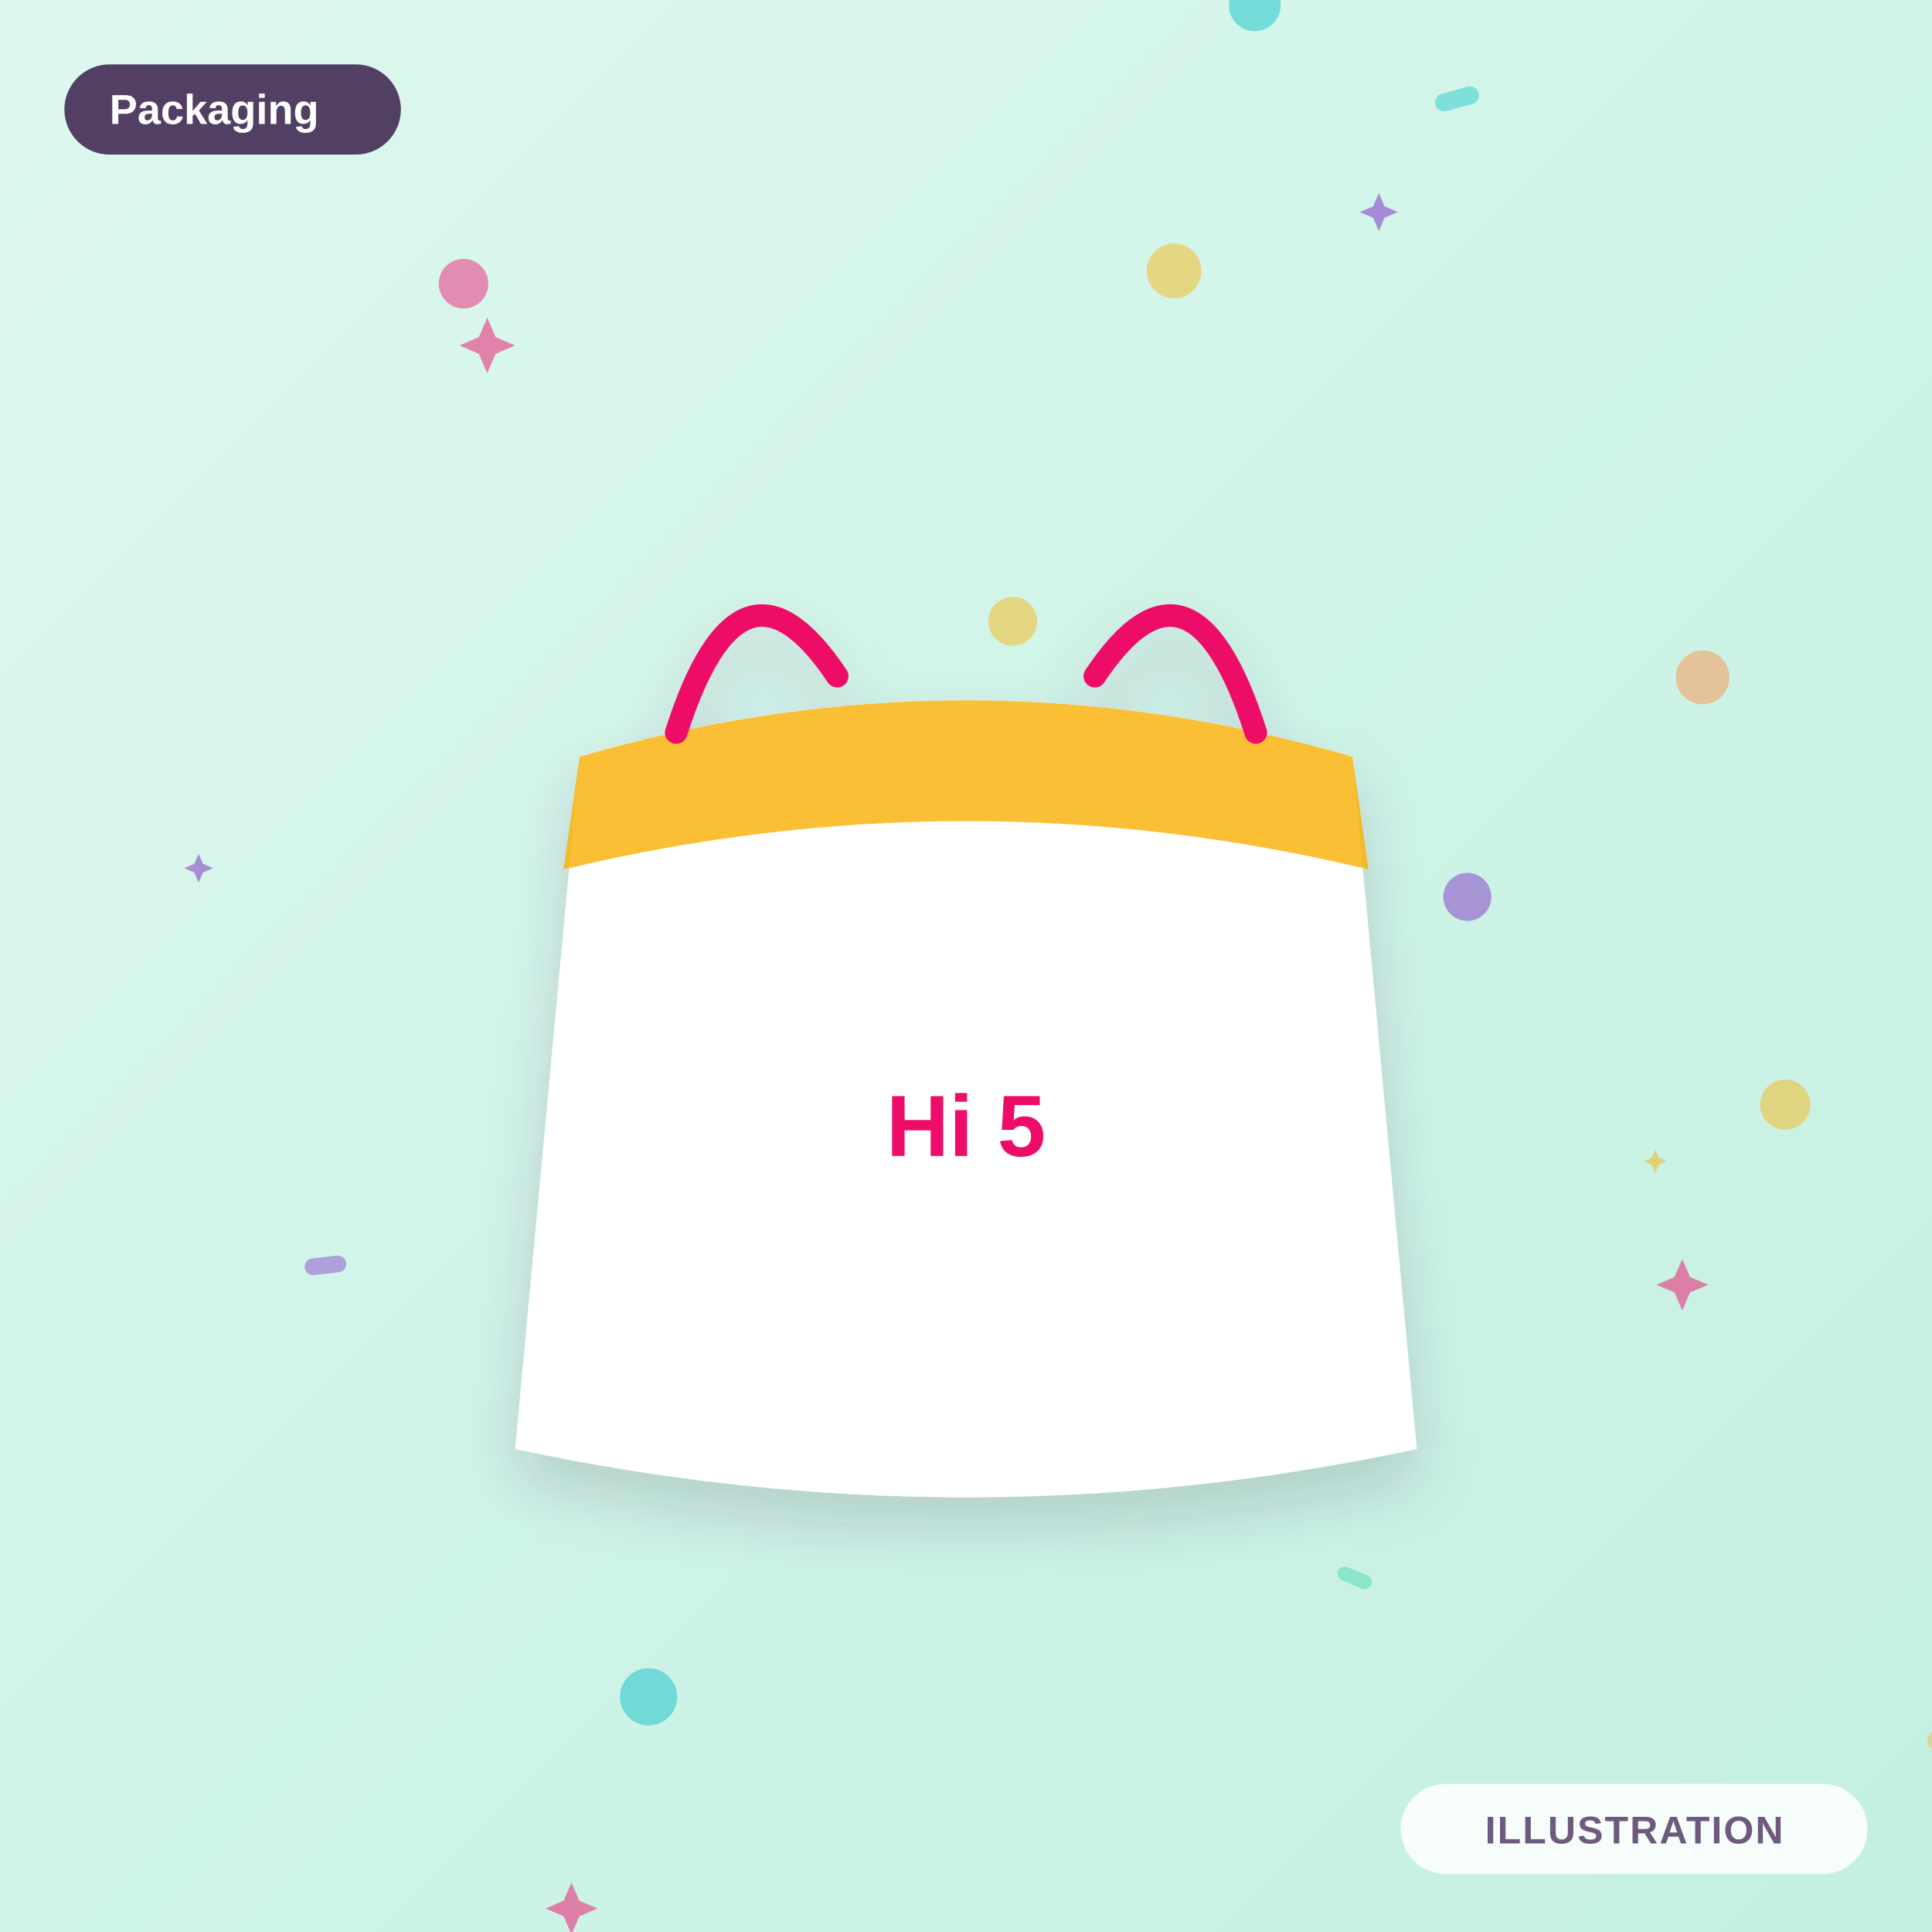
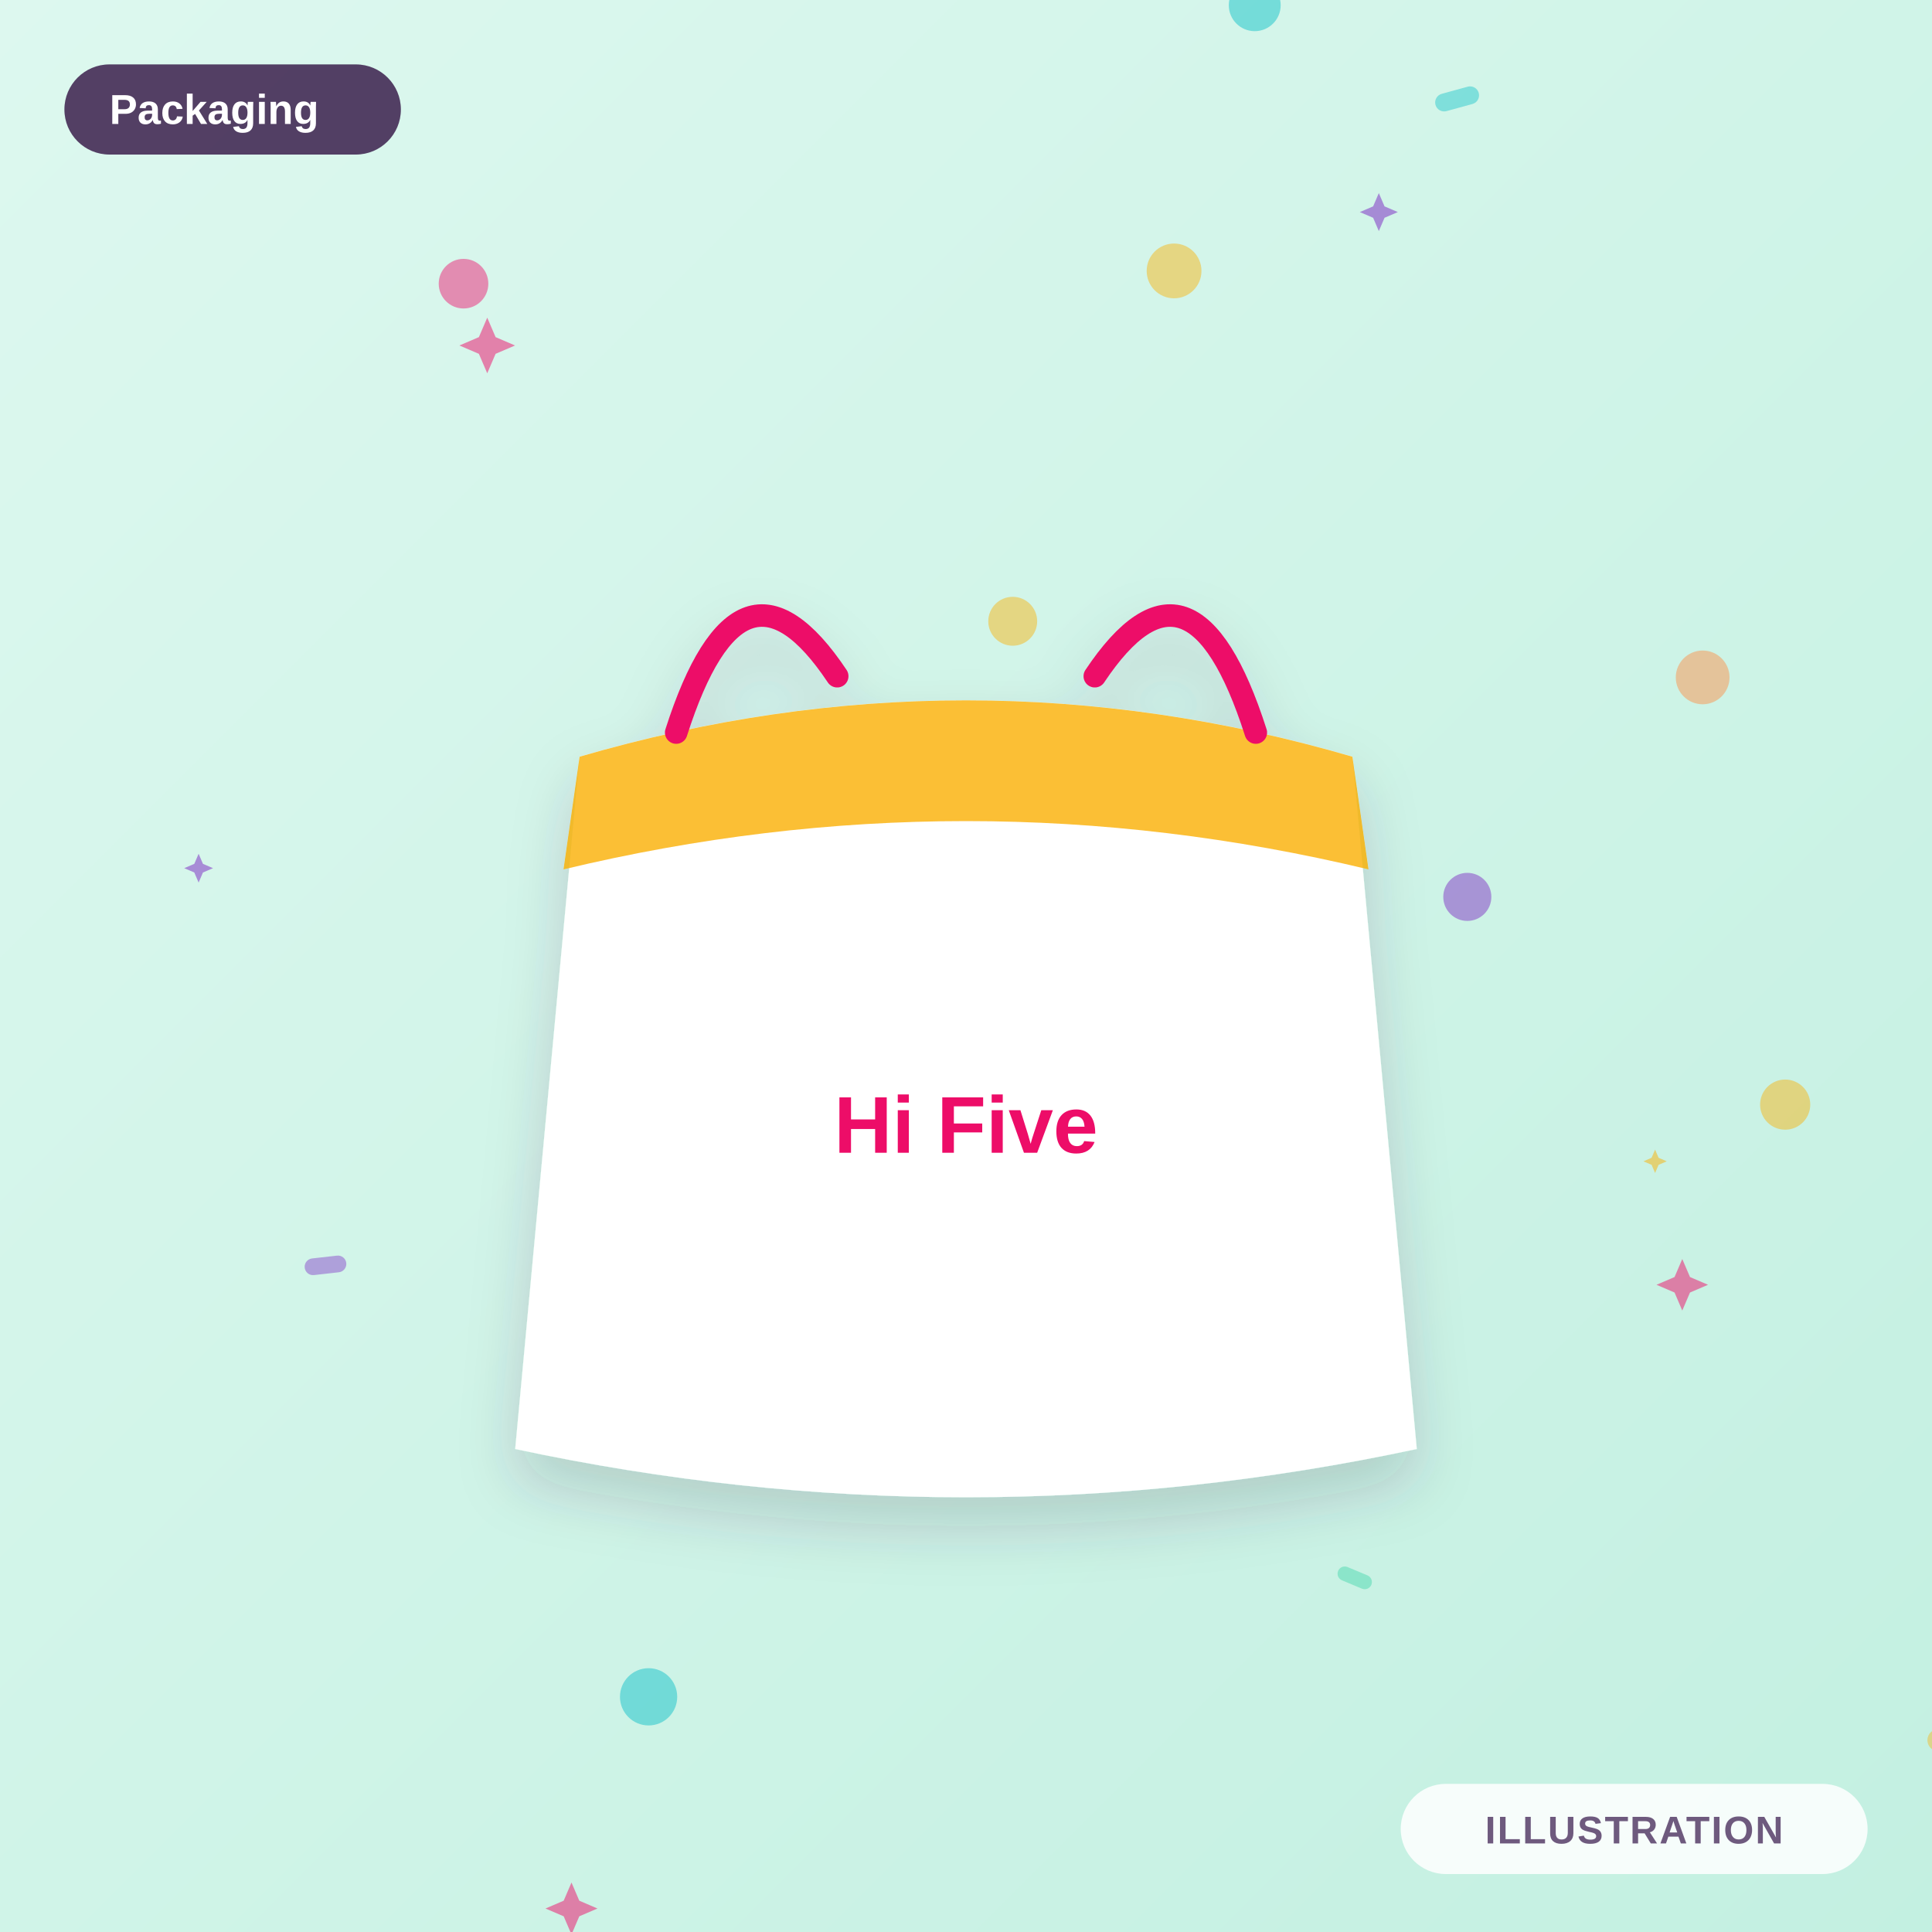
<svg xmlns="http://www.w3.org/2000/svg" viewBox="0 0 1200 1200" width="1200" height="1200" role="img">
  <defs>
    <linearGradient id="bg-alphabet-bead-bracelet-packaging" x1="0" y1="0" x2="1" y2="1">
      <stop offset="0" stop-color="#DDF8EF" />
      <stop offset="1" stop-color="#C3F0E1" />
    </linearGradient>
    <radialGradient id="shine-alphabet-bead-bracelet-packaging" cx="0.35" cy="0.3" r="0.7">
      <stop offset="0" stop-color="#fff" stop-opacity="0.85" />
      <stop offset="0.35" stop-color="#fff" stop-opacity="0.15" />
      <stop offset="1" stop-color="#000" stop-opacity="0.12" />
    </radialGradient>
    <filter id="shadow-alphabet-bead-bracelet-packaging" x="-20%" y="-20%" width="140%" height="140%">
      <feDropShadow dx="0" dy="18" stdDeviation="18" flood-color="#3B1F4C" flood-opacity="0.18" />
    </filter>
  </defs>
  <rect width="1200" height="1200" fill="url(#bg-alphabet-bead-bracelet-packaging)" />
  <circle cx="287.905" cy="176.198" r="15.405" fill="#ED0C68" opacity="0.45" />
  <path d="M302.634 197.299 L307.819 209.397 L319.917 214.582 L307.819 219.766 L302.634 231.864 L297.449 219.766 L285.351 214.582 L297.449 209.397Z" fill="#ED0C68" opacity="0.5" />
  <circle cx="1108.806" cy="686.099" r="15.575" fill="#FAAF04" opacity="0.45" />
  <rect x="919.947" y="63.117" width="27.861" height="11.144" rx="5.572" fill="#01BDC6" opacity="0.4" transform="rotate(164.6604 919.9466 63.1172)" />
  <path d="M354.961 1169.259 L359.805 1180.563 L371.109 1185.408 L359.805 1190.252 L354.961 1201.556 L350.116 1190.252 L338.813 1185.408 L350.116 1180.563Z" fill="#ED0C68" opacity="0.5" />
  <circle cx="779.339" cy="3.25" r="16.112" fill="#01BDC6" opacity="0.45" />
  <rect x="832.865" y="971.591" width="22.364" height="8.946" rx="4.473" fill="#2ED3A2" opacity="0.4" transform="rotate(22.71043 832.865 971.5907)" />
  <circle cx="911.375" cy="557.074" r="14.928" fill="#7721C2" opacity="0.45" />
  <circle cx="629.02" cy="385.887" r="15.184" fill="#FAAF04" opacity="0.45" />
  <rect x="215.657" y="789.638" width="25.98" height="10.392" rx="5.196" fill="#7721C2" opacity="0.4" transform="rotate(173.5501 215.6568 789.6382)" />
  <path d="M856.416 119.92 L859.958 128.183 L868.221 131.724 L859.958 135.266 L856.416 143.529 L852.875 135.266 L844.612 131.724 L852.875 128.183Z" fill="#7721C2" opacity="0.5" />
  <circle cx="1057.549" cy="420.748" r="16.692" fill="#FF8A3D" opacity="0.45" />
  <path d="M1028.008 714.051 L1030.185 719.13 L1035.263 721.306 L1030.185 723.483 L1028.008 728.561 L1025.832 723.483 L1020.753 721.306 L1025.832 719.13Z" fill="#FAAF04" opacity="0.5" />
  <circle cx="402.853" cy="1053.922" r="17.779" fill="#01BDC6" opacity="0.45" />
  <path d="M123.368 530.288 L126.052 536.552 L132.316 539.236 L126.052 541.92 L123.368 548.183 L120.684 541.92 L114.42 539.236 L120.684 536.552Z" fill="#7721C2" opacity="0.5" />
  <circle cx="729.238" cy="168.277" r="17.01" fill="#FAAF04" opacity="0.45" />
  <rect x="1197.32" y="1073.769" width="34.557" height="13.823" rx="6.911" fill="#FAAF04" opacity="0.4" transform="rotate(1.386734 1197.32 1073.769)" />
  <path d="M1044.891 781.996 L1049.692 793.2 L1060.896 798.001 L1049.692 802.803 L1044.891 814.006 L1040.089 802.803 L1028.886 798.001 L1040.089 793.2Z" fill="#ED0C68" opacity="0.5" />
  <g filter="url(#shadow-alphabet-bead-bracelet-packaging)">
    <path d="M360 470 Q600 400 840 470 L880 900 Q600 960 320 900 Z" fill="#FFFFFF" />
    <path d="M360 470 Q600 400 840 470 L850 540 Q600 480 350 540 Z" fill="#FAAF04" opacity="0.8" />
    <path d="M420 455 Q460 330 520 420" fill="none" stroke="#ED0C68" stroke-width="14" stroke-linecap="round" />
    <path d="M780 455 Q740 330 680 420" fill="none" stroke="#ED0C68" stroke-width="14" stroke-linecap="round" />
-     <rect x="500" y="640" width="200" height="120" rx="24" fill="#FFFFFF" />
-     <text x="600" y="718" text-anchor="middle" font-family="Arial Rounded MT Bold, Arial, sans-serif" font-size="54" font-weight="700" fill="#ED0C68">Hi 5</text>
+     <rect x="460" y="640" width="280" height="120" rx="24" fill="#FFFFFF" />
+     <text x="600" y="716" text-anchor="middle" font-family="Arial Rounded MT Bold, Arial, sans-serif" font-size="50" font-weight="700" fill="#ED0C68">Hi Five</text>
  </g>
  <g>
    <rect x="40" y="40" width="209" height="56" rx="28" fill="#3B1F4C" opacity="0.85" />
    <text x="68" y="77" font-family="Arial, sans-serif" font-size="26" font-weight="700" fill="#FFFFFF">Packaging</text>
  </g>
  <g>
    <rect x="870" y="1108" width="290" height="56" rx="28" fill="#FFFFFF" opacity="0.85" />
    <text x="1015" y="1145" text-anchor="middle" font-family="Arial, sans-serif" font-size="24" font-weight="700" fill="#6E5A7E" letter-spacing="1">ILLUSTRATION</text>
  </g>
</svg>
